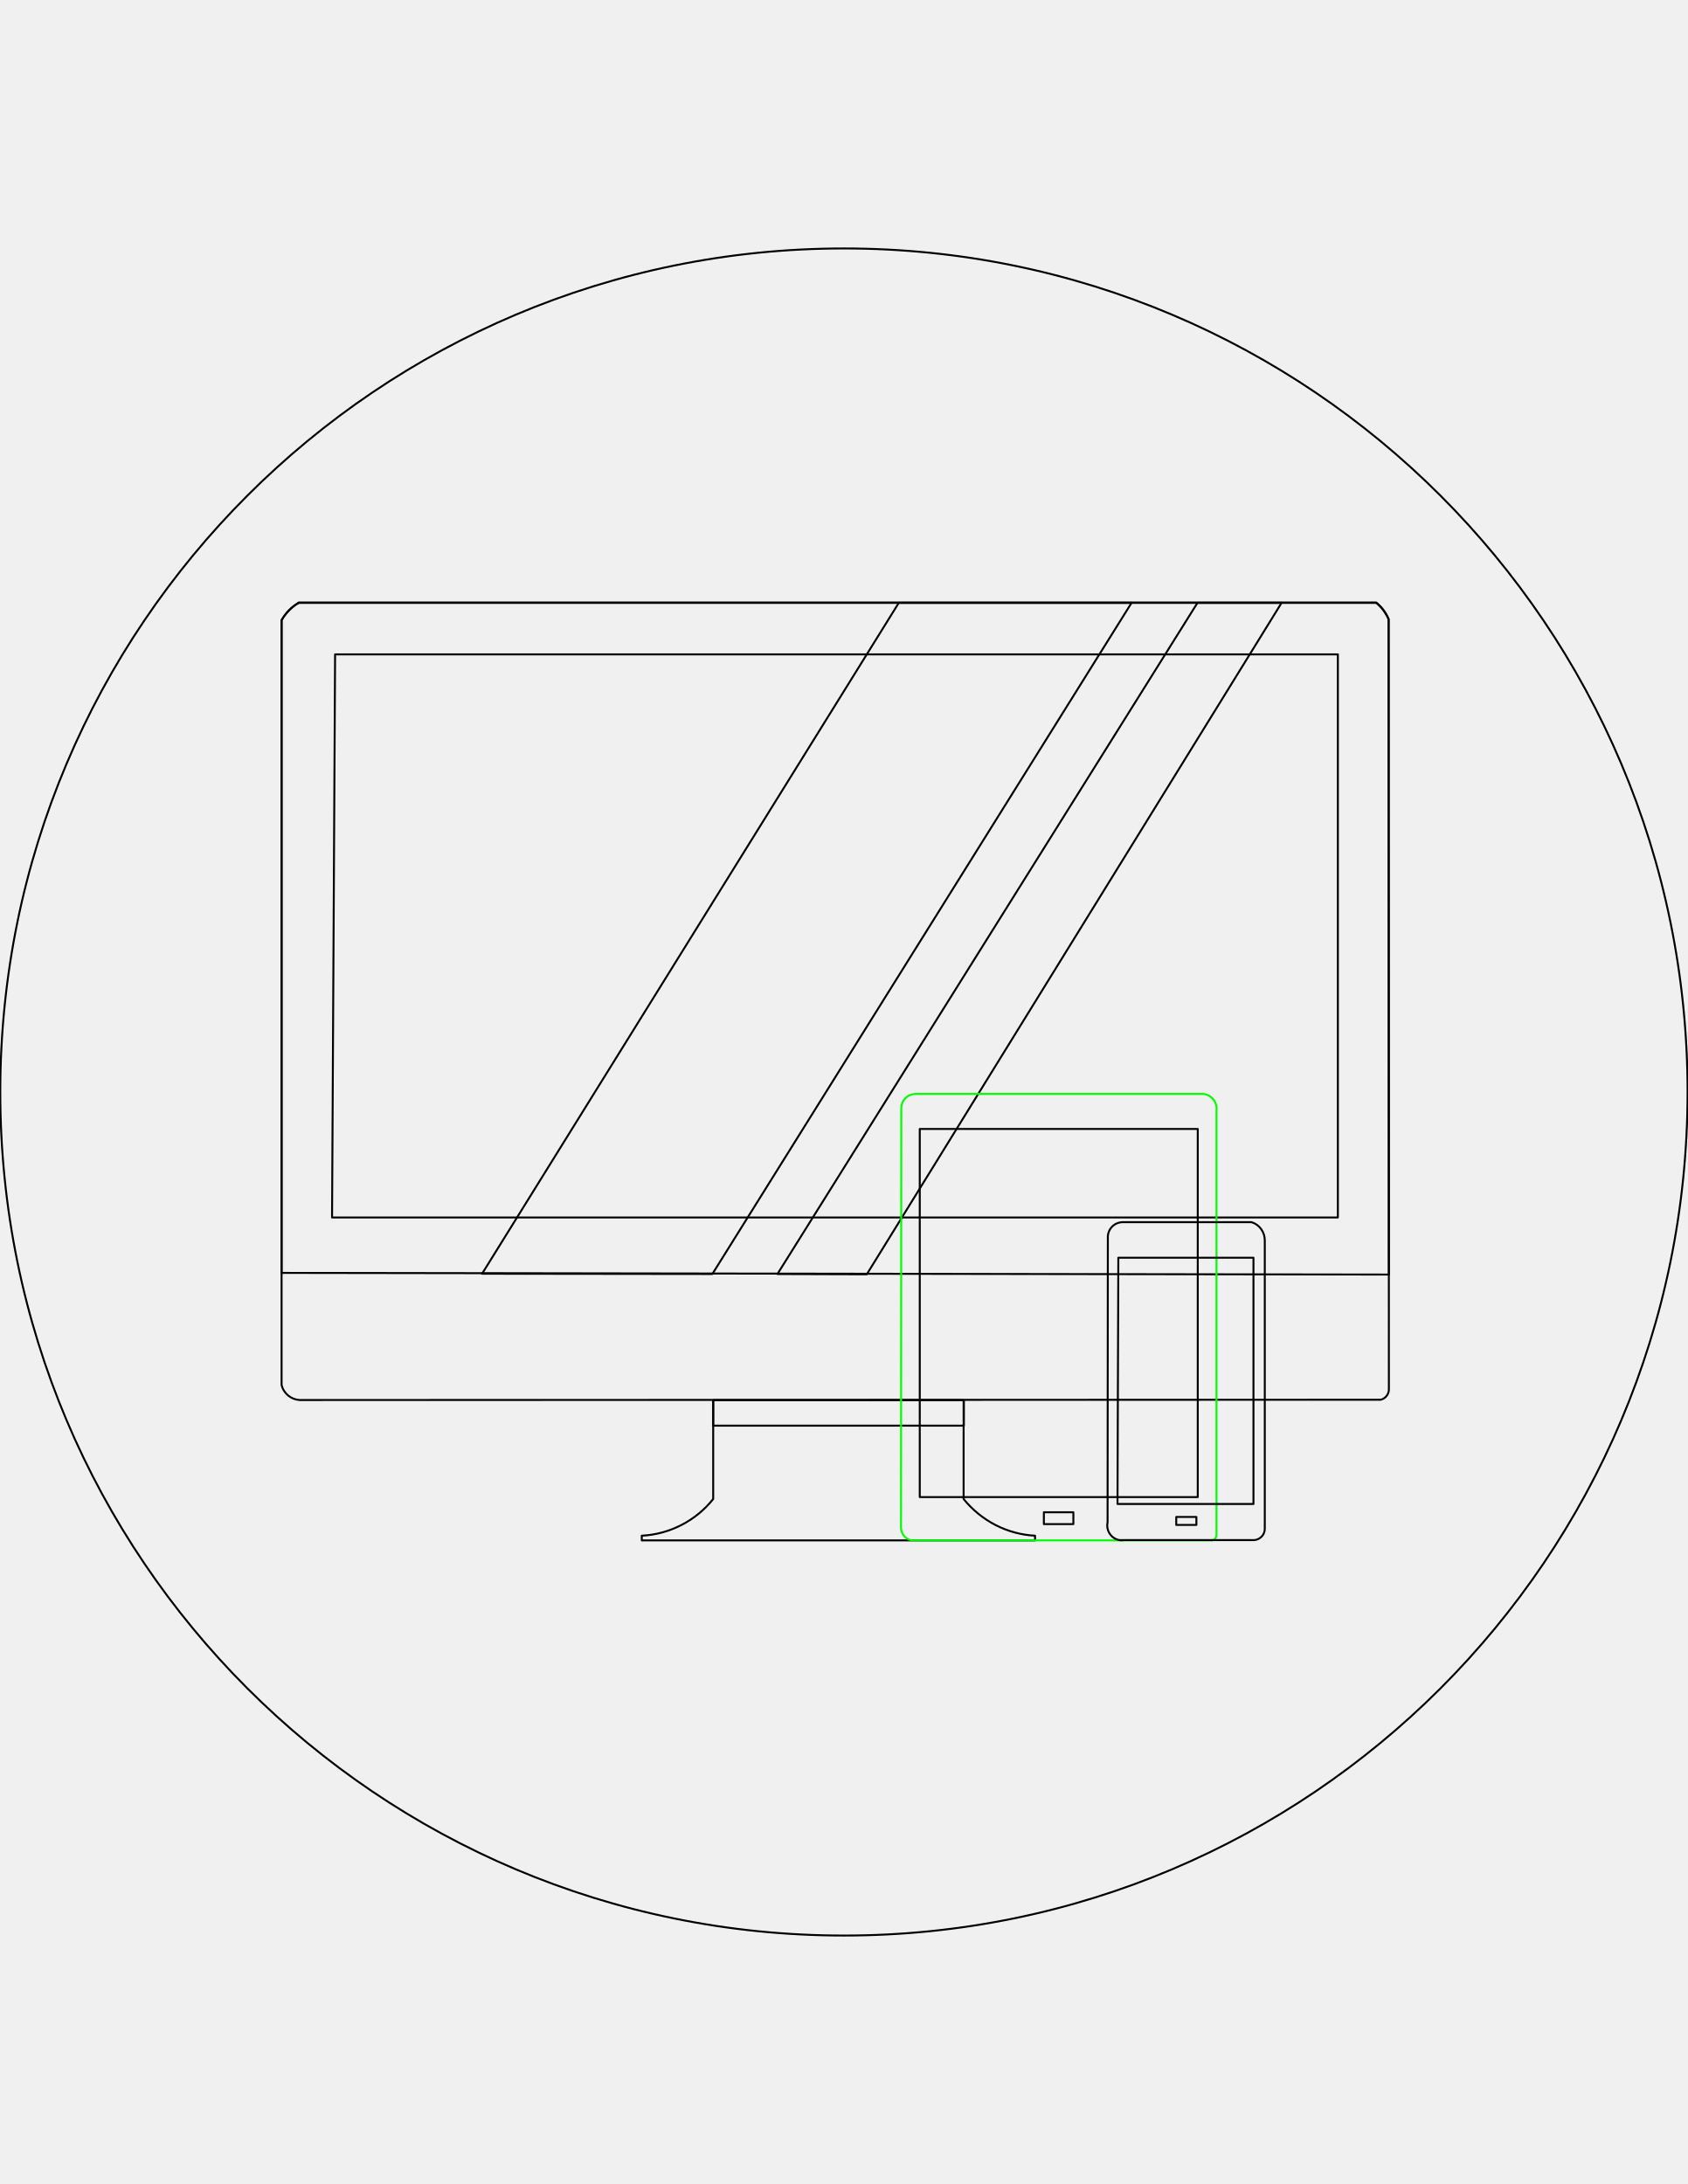
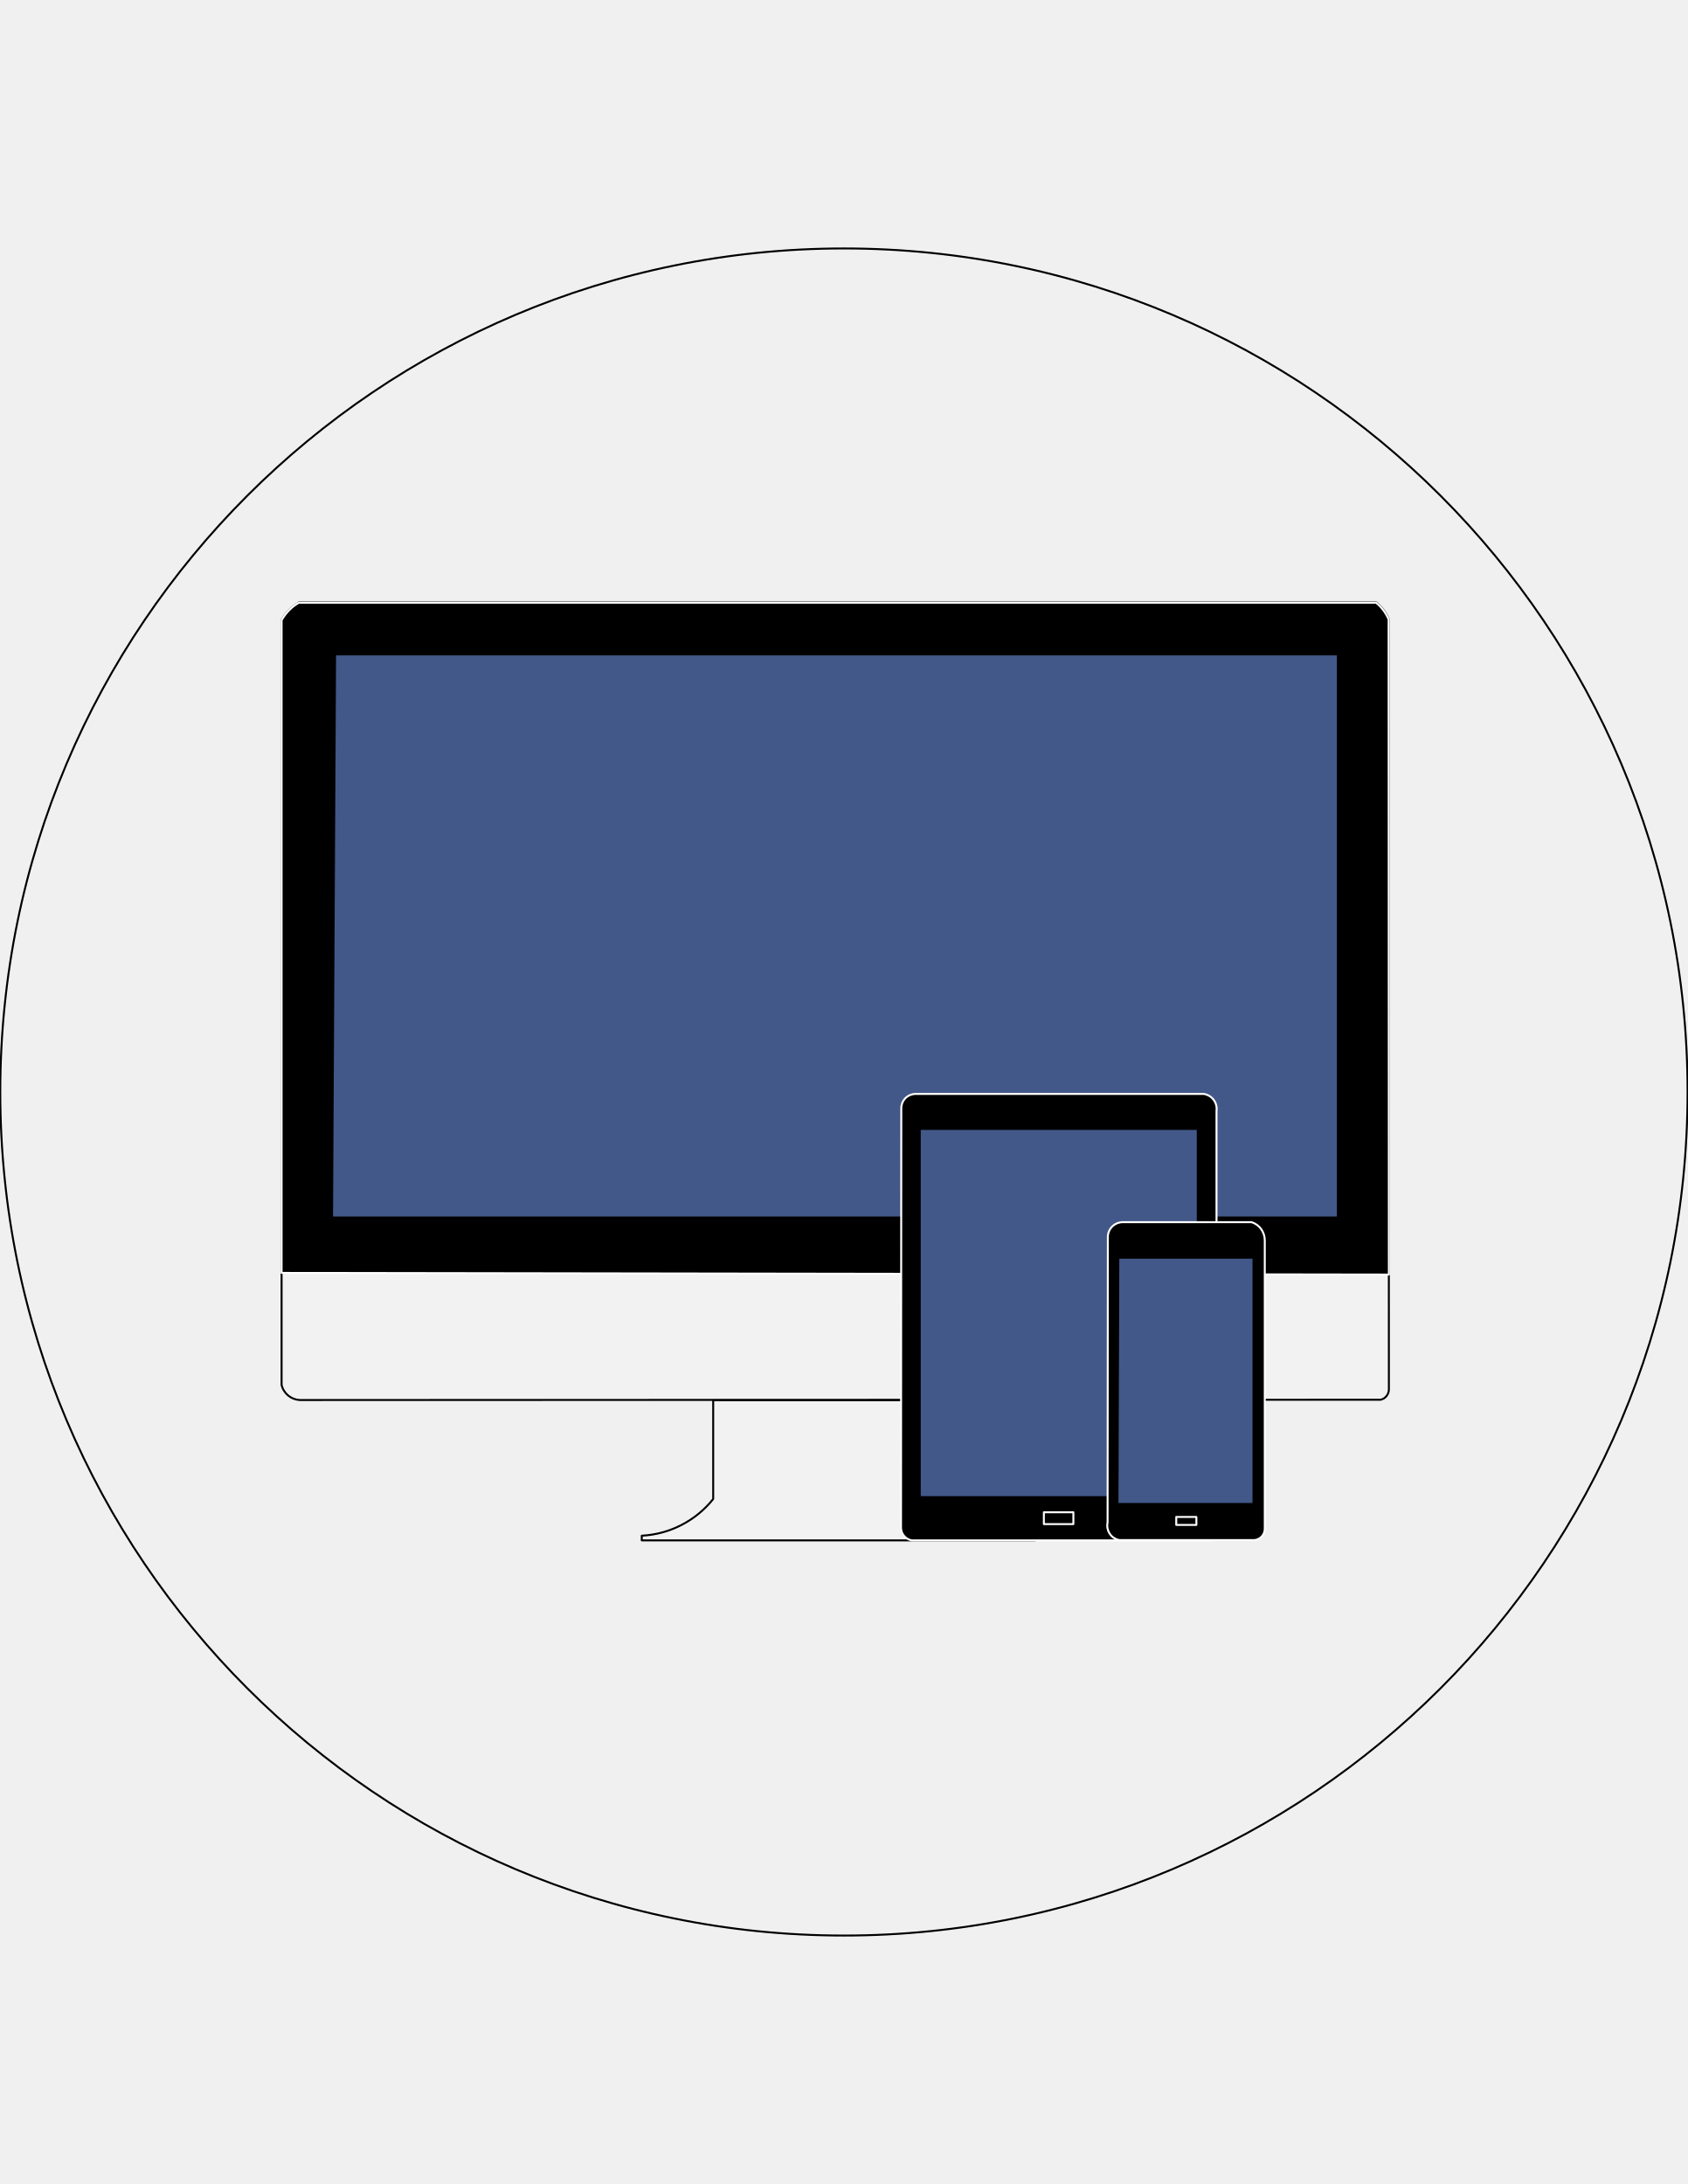
<svg xmlns="http://www.w3.org/2000/svg" version="1.1" x="0px" y="0px" viewBox="0 0 612 792" style="enable-background:new 0 0 612 792;" xml:space="preserve">
  <style type="text/css">
	.st0{fill:none;stroke:#000000;stroke-width:0.709;stroke-linecap:round;stroke-linejoin:round;stroke-miterlimit:10;}
- 	.st1{fill:none;stroke:#00FF00;stroke-width:0.709;stroke-linecap:round;stroke-linejoin:round;stroke-miterlimit:10;}
+ 	.screen{fill:#425888;}
+ 	.screen-border{fill:black; stroke:white;}
+ 	.device-border{stroke:white;}
+ 	.screen-support{fill: #f3f2f2;}
+ 	.button{stroke:white;}
</style>
  <g id="Monitor">
    <g id="LWPOLYLINE">
      <line class="st0" x1="499" y1="218.6" x2="108.3" y2="218.6" />
    </g>
    <g id="LWPOLYLINE_1_">
-       <path class="st0" d="M108.3,218.6c-2.6,1.5-4.7,3.7-6.2,6.3v277.3c0.7,3.1,3.4,5.3,6.5,5.5l378-0.1h14c1.8-0.4,3.1-2.1,3-4    l-0.1-279.1c-1-2.4-2.5-4.4-4.5-6H108.3z" />
+       <path class="st0 screen-support" d="M108.3,218.6c-2.6,1.5-4.7,3.7-6.2,6.3v277.3c0.7,3.1,3.4,5.3,6.5,5.5l378-0.1h14c1.8-0.4,3.1-2.1,3-4    l-0.1-279.1c-1-2.4-2.5-4.4-4.5-6H108.3z" />
+     </g>
+     <g id="LWPOLYLINE_3_">
+       <path class="st0 screen-border" d="M108.8,218.6H499c2,1.6,3.5,3.7,4.5,6l0.1,237.6l-401.5-0.6V224.9c1.5-2.6,3.6-4.8,6.2-6.3H108.8z" />
    </g>
    <g id="LWPOLYLINE_2_">
-       <polygon class="st0" points="120.4,441.5 485.1,441.5 485.1,237.3 121.5,237.3   " />
-     </g>
-     <g id="LWPOLYLINE_3_">
-       <path class="st0" d="M108.8,218.6H499c2,1.6,3.5,3.7,4.5,6l0.1,237.6l-401.5-0.6V224.9c1.5-2.6,3.6-4.8,6.2-6.3H108.8z" />
+       <polygon class="st0 screen" points="120.4,441.5 485.1,441.5 485.1,237.3 121.5,237.3   " />
    </g>
    <g id="LWPOLYLINE_13_">
-       <path class="st0" d="M258.6,507.8l90.8,0v35.8c6.4,7.9,15.8,12.8,25.9,13.3v1.7H232.7v-1.7c10.1-0.5,19.6-5.4,25.9-13.3V507.8z" />
-     </g>
-   </g>
-   <g id="Reflexo">
-     <g id="LWPOLYLINE_4_">
-       <polygon class="st0" points="174.8,461.9 325.9,218.6 410.3,218.6 258.3,462   " />
-     </g>
-     <g id="LWPOLYLINE_5_">
-       <polygon class="st0" points="281.9,462 434.2,218.6 464.7,218.6 314.3,462.1   " />
-     </g>
-     <g id="LWPOLYLINE_6_">
-       <polygon class="st0" points="258.6,517 349.5,517 349.5,507.8 258.6,507.8   " />
+       <path class="st0 screen-support" d="M258.6,507.8l90.8,0v35.8c6.4,7.9,15.8,12.8,25.9,13.3v1.7H232.7v-1.7c10.1-0.5,19.6-5.4,25.9-13.3V507.8z" />
    </g>
  </g>
  <g id="Tablet">
    <g id="LWPOLYLINE_7_">
-       <path class="st1" d="M326.8,401.9c0-2.8,2.1-5,4.9-5.2h104.8c3,0.5,5,3.2,4.6,6.2c0,0,0,40.3,0,40.3v113.4c0,0.9-0.6,1.7-1.5,2    h-109c-2.2-0.4-3.9-2.3-3.9-4.6L326.8,401.9" />
+       <path class="st0 screen-border" d="M326.8,401.9c0-2.8,2.1-5,4.9-5.2h104.8c3,0.5,5,3.2,4.6,6.2c0,0,0,40.3,0,40.3v113.4c0,0.9-0.6,1.7-1.5,2    h-109c-2.2-0.4-3.9-2.3-3.9-4.6L326.8,401.9" />
    </g>
    <g id="LWPOLYLINE_8_">
-       <polyline class="st0" points="333.5,409.4 434.3,409.4 434.3,542.9 333.5,542.9 333.5,409.4   " />
+       <polyline class="st0 screen" points="333.5,409.4 434.3,409.4 434.3,542.9 333.5,542.9 333.5,409.4   " />
    </g>
    <g id="LWPOLYLINE_9_">
-       <polyline class="st0" points="378.6,548.4 389.2,548.4 389.2,552.7 378.5,552.7 378.5,548.4   " />
+       <polyline class="st0 button" points="378.6,548.4 389.2,548.4 389.2,552.7 378.5,552.7 378.5,548.4   " />
    </g>
  </g>
  <g id="Celular">
-     <g id="LWPOLYLINE_10_">
-       <polyline class="st0" points="426.5,550.1 433.8,550.1 433.8,553 426.5,553 426.5,550.1   " />
-     </g>
    <g id="LWPOLYLINE_11_">
-       <path class="st0" d="M407.5,558.5c-0.7,0.1-1.4,0.1-2-0.1c-2.8-0.7-4.5-3.5-3.9-6.3c0,0,0.1-103.4,0.1-103.4c0-0.1,0-0.3,0-0.4    c0.2-3,2.7-5.2,5.7-5.1l46.4,0c2.9,0.9,4.8,3.6,4.8,6.6c0,0,0,104.6,0,104.6c0,2.1-1.6,3.9-3.8,4.1h-48.9" />
+       <path class="st0 screen-border" d="M407.5,558.5c-0.7,0.1-1.4,0.1-2-0.1c-2.8-0.7-4.5-3.5-3.9-6.3c0,0,0.1-103.4,0.1-103.4c0-0.1,0-0.3,0-0.4    c0.2-3,2.7-5.2,5.7-5.1l46.4,0c2.9,0.9,4.8,3.6,4.8,6.6c0,0,0,104.6,0,104.6c0,2.1-1.6,3.9-3.8,4.1h-48.9" />
    </g>
    <g id="LWPOLYLINE_12_">
-       <polyline class="st0" points="405.5,456.1 454.5,456.1 454.5,545.4 405.2,545.4 405.5,456.1   " />
+       <polyline class="st0 screen" points="405.5,456.1 454.5,456.1 454.5,545.4 405.2,545.4 405.5,456.1   " />
+     </g>
+     <g id="LWPOLYLINE_10_">
+       <polyline class="st0 button" points="426.5,550.1 433.8,550.1 433.8,553 426.5,553 426.5,550.1   " />
    </g>
  </g>
  <g id="Circulo">
    <g id="CIRCLE">
      <path class="st0" d="M0.1,396C0.1,227.1,137.1,90.1,306,90.1S611.9,227.1,611.9,396S474.9,701.9,306,701.9S0.1,564.9,0.1,396    L0.1,396z" />
    </g>
  </g>
</svg>
